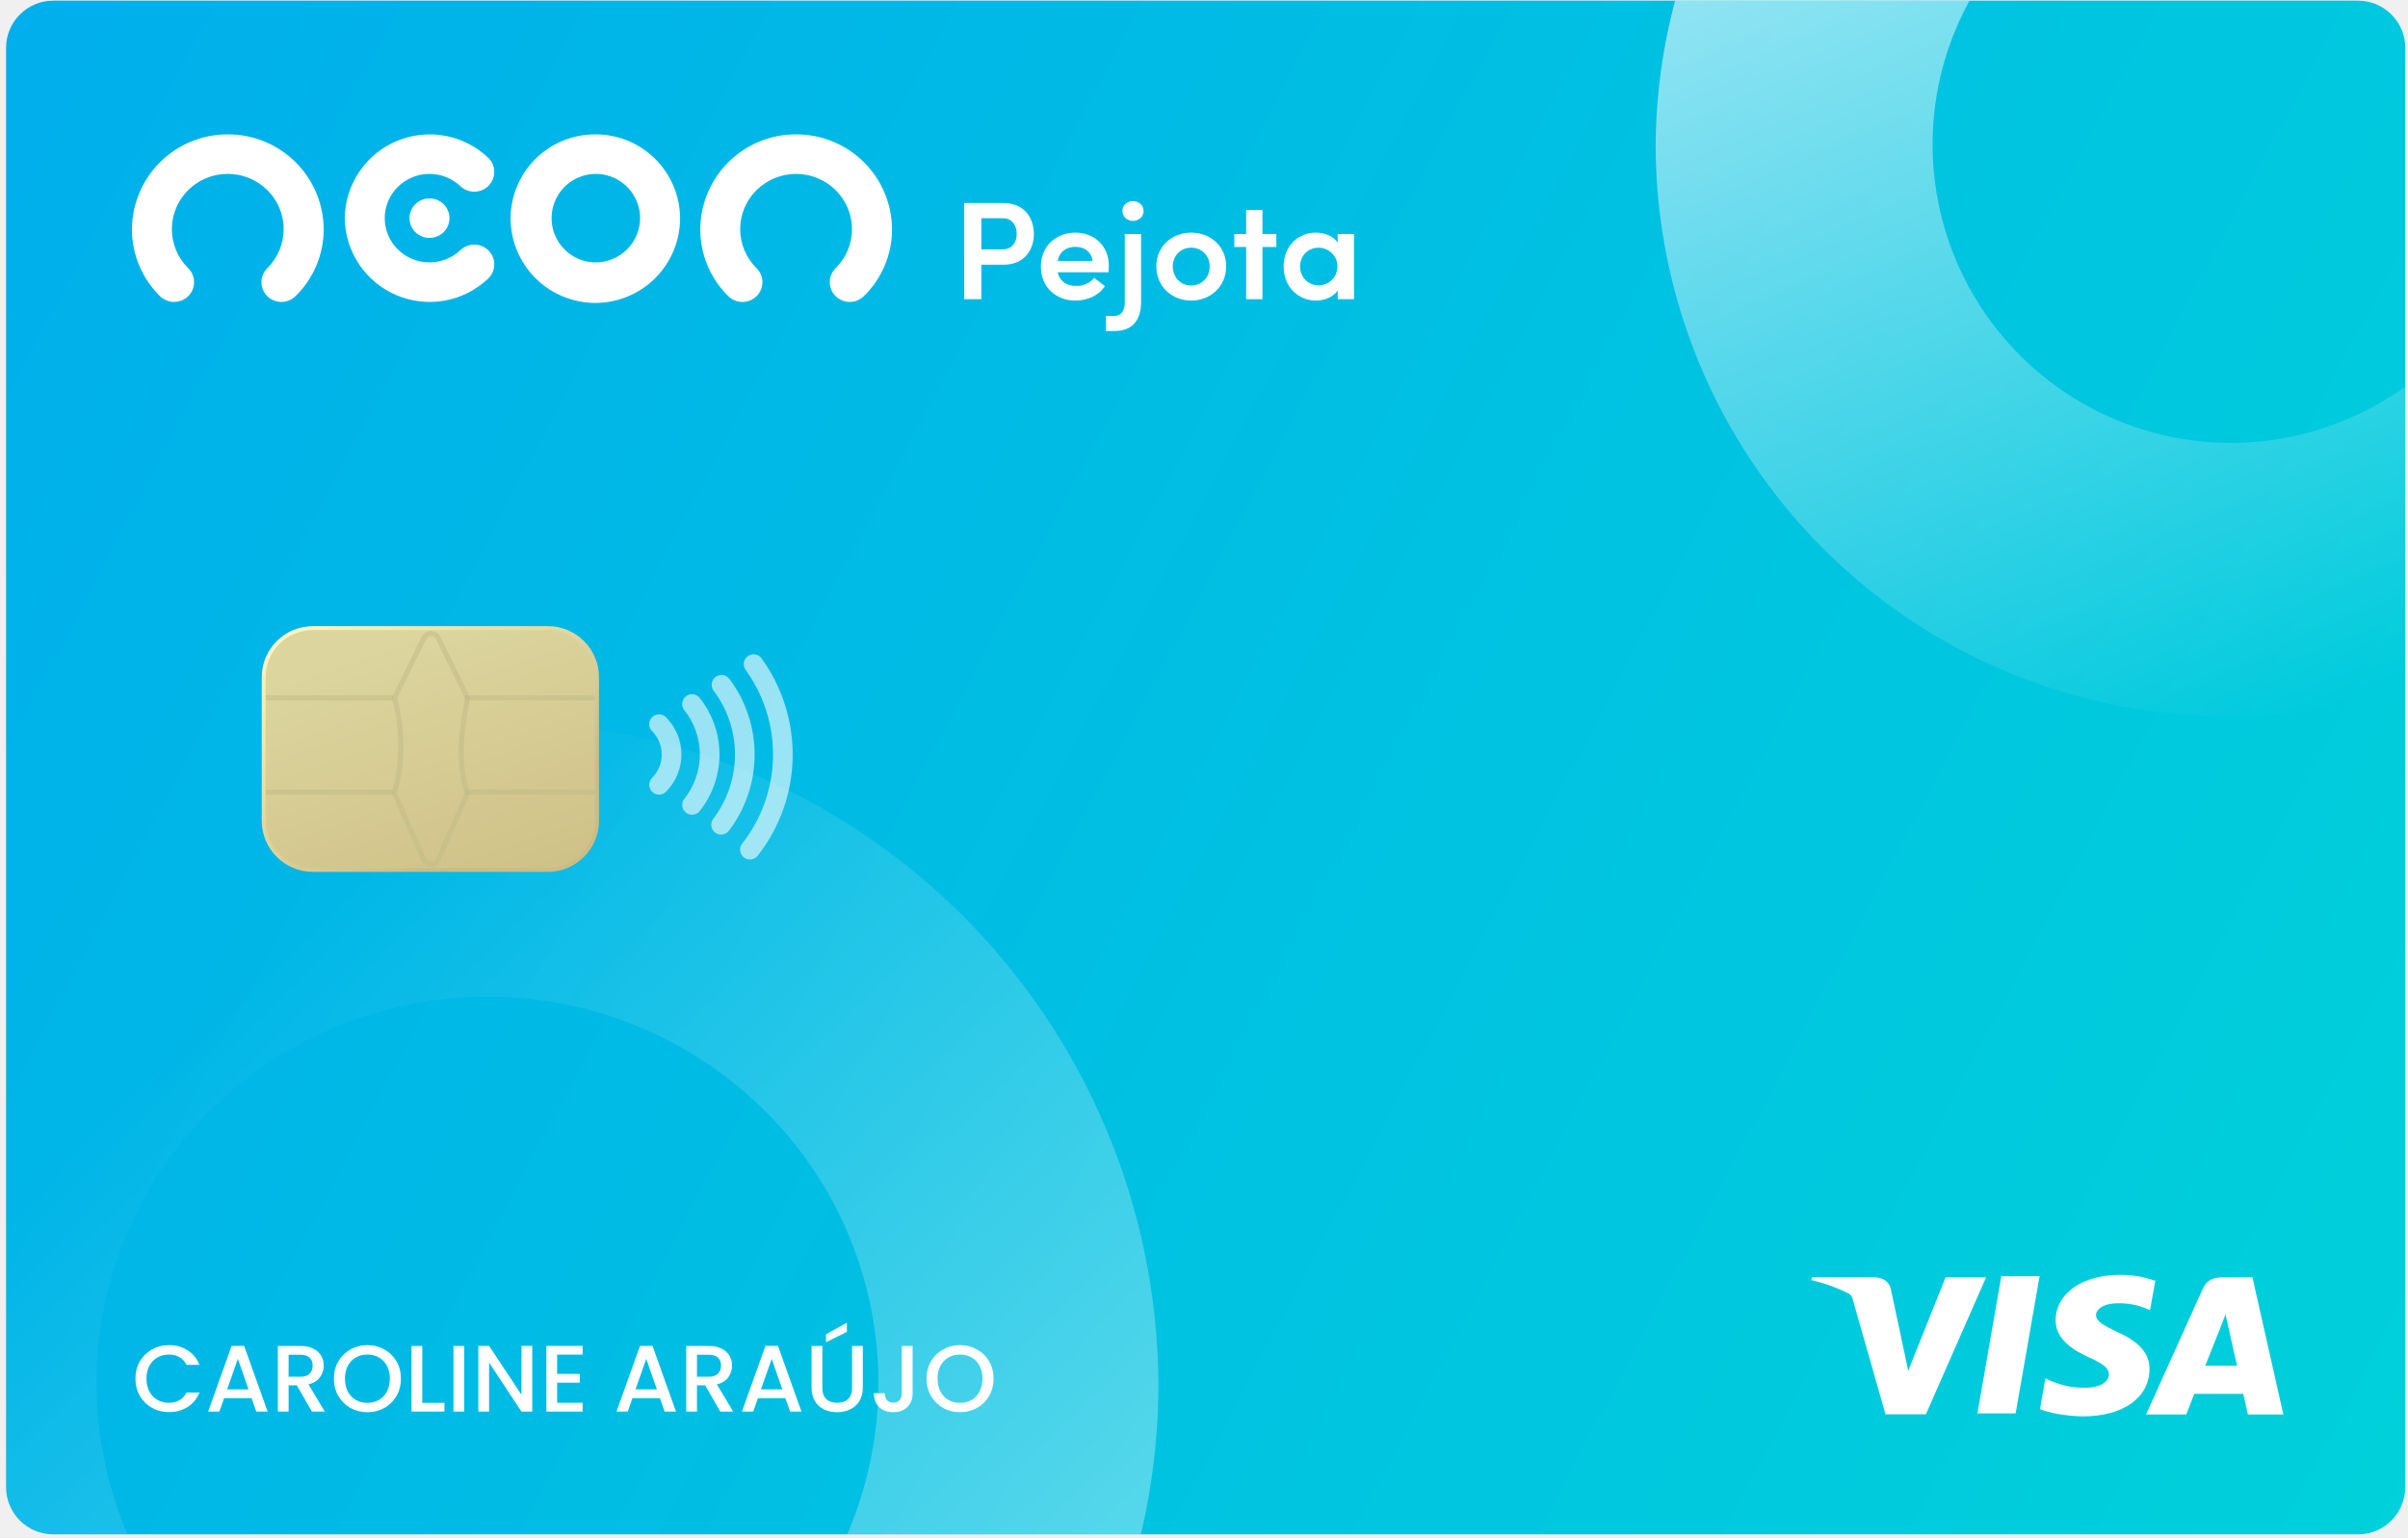
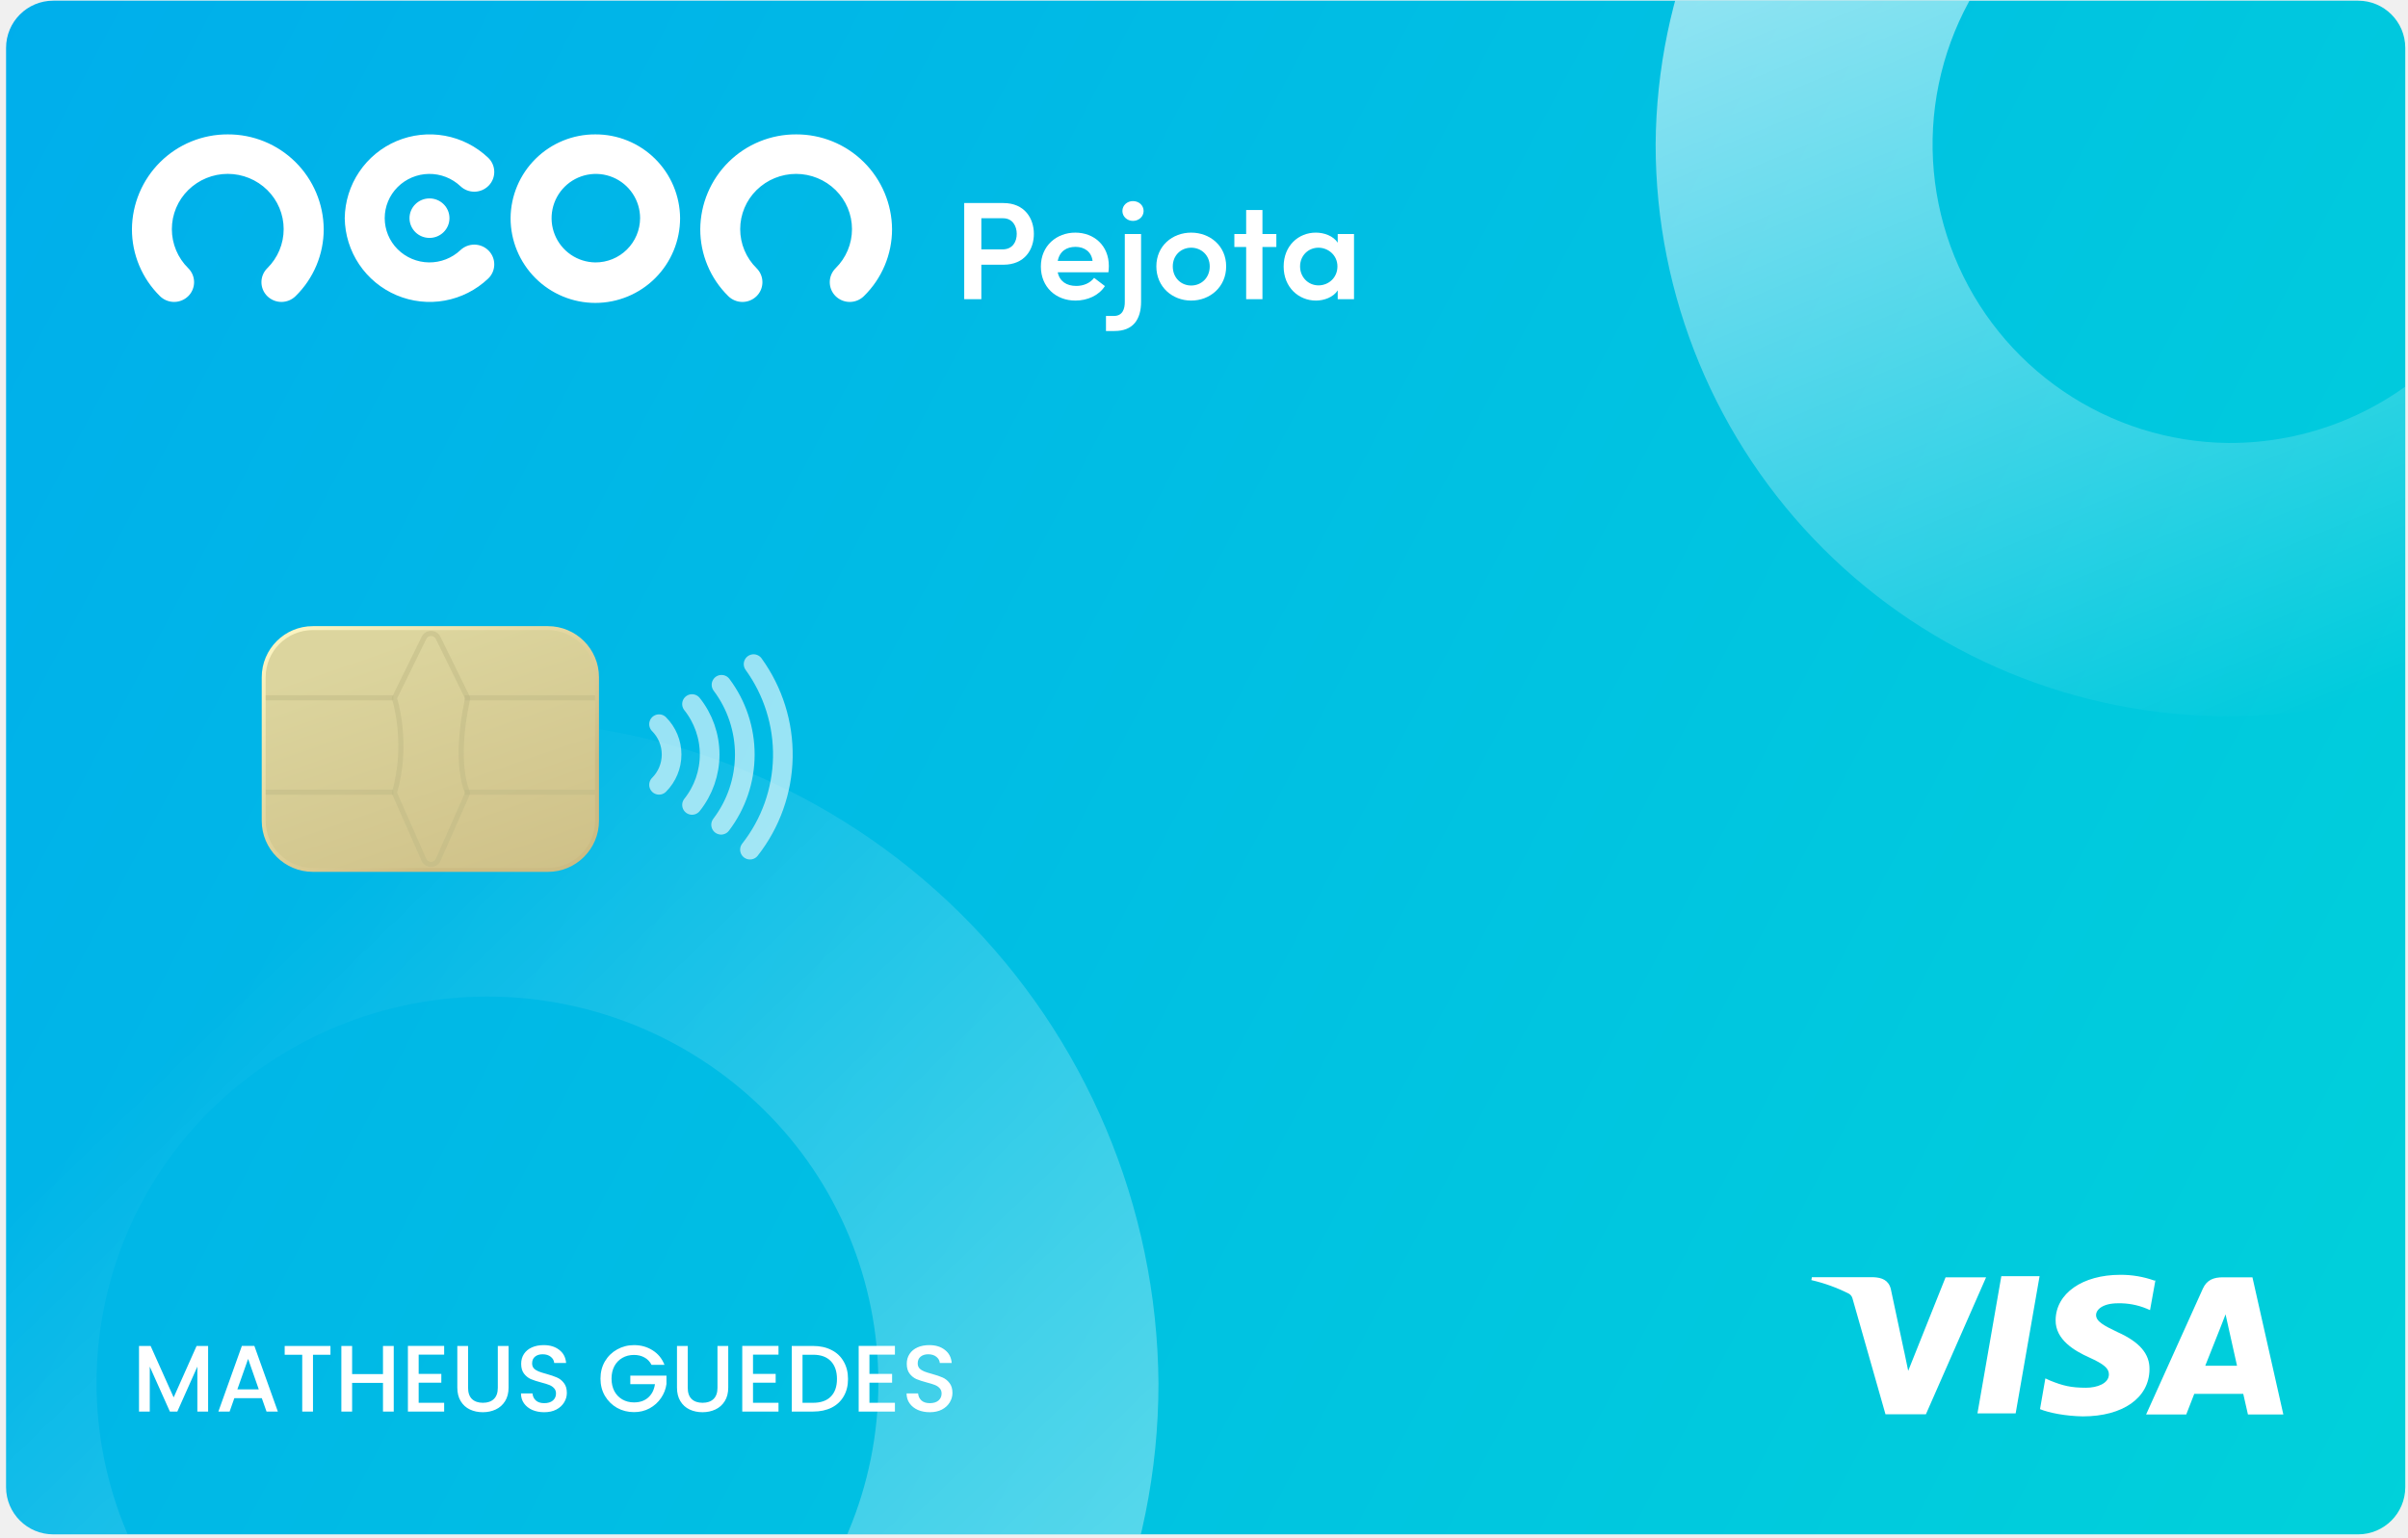
<svg xmlns="http://www.w3.org/2000/svg" width="343" height="219" viewBox="0 0 343 219" fill="none">
-   <g clip-path="url(#clip0)">
-     <rect x="0.865" y="0.096" width="341.746" height="218.493" rx="6.723" fill="url(#paint0_linear)" />
-     <path opacity="0.4" d="M69.489 102.62C44.309 102.516 20.114 112.401 2.209 130.109C-15.696 147.817 -25.849 171.904 -26.026 197.088C-26.044 209.511 -23.582 221.812 -18.783 233.27C-13.984 244.728 -6.946 255.113 1.919 263.814C5.673 267.503 10.727 269.571 15.99 269.571C21.254 269.571 26.307 267.503 30.061 263.814C31.909 261.995 33.376 259.827 34.378 257.436C35.379 255.045 35.895 252.479 35.895 249.886C35.895 247.294 35.379 244.728 34.378 242.336C33.376 239.945 31.909 237.778 30.061 235.959C24.896 230.877 20.793 224.818 17.992 218.134C15.192 211.45 13.75 204.276 13.75 197.029C13.75 189.782 15.192 182.607 17.992 175.924C20.793 169.24 24.896 163.18 30.061 158.099C40.562 147.766 54.702 141.975 69.433 141.975C84.163 141.975 98.303 147.766 108.804 158.099C113.97 163.18 118.072 169.24 120.873 175.924C123.673 182.607 125.116 189.782 125.116 197.029C125.116 204.276 123.673 211.45 120.873 218.134C118.072 224.818 113.97 230.877 108.804 235.959C106.957 237.777 105.489 239.944 104.488 242.335C103.486 244.726 102.971 247.292 102.971 249.884C102.971 252.476 103.486 255.042 104.488 257.432C105.489 259.823 106.957 261.99 108.804 263.808C112.558 267.498 117.611 269.565 122.875 269.565C128.139 269.565 133.192 267.498 136.946 263.808C145.833 255.118 152.894 244.739 157.714 233.282C162.535 221.824 165.016 209.519 165.015 197.088C164.838 171.902 154.683 147.814 136.776 130.105C118.869 112.396 94.671 102.513 69.489 102.62Z" fill="url(#paint1_linear)" />
-     <path d="M317.384 -59.958C295.886 -60.056 275.226 -51.633 259.937 -36.535C244.648 -21.438 235.979 -0.899 235.831 20.575C235.831 42.18 244.423 62.901 259.717 78.178C275.011 93.455 295.755 102.037 317.384 102.037C339.013 102.037 359.756 93.455 375.051 78.178C390.345 62.901 398.937 42.18 398.937 20.575C398.789 -0.899 390.12 -21.438 374.831 -36.535C359.542 -51.633 338.882 -60.056 317.384 -59.958ZM317.384 63.109C308.982 63.014 300.796 60.438 293.857 55.706C286.917 50.974 281.534 44.297 278.385 36.516C275.236 28.734 274.461 20.196 276.159 11.976C277.857 3.757 281.952 -3.778 287.927 -9.679C293.902 -15.579 301.491 -19.583 309.739 -21.185C317.987 -22.787 326.525 -21.916 334.279 -18.682C342.032 -15.447 348.655 -9.994 353.312 -3.009C357.97 3.977 360.455 12.182 360.455 20.575C360.423 26.193 359.283 31.75 357.101 36.927C354.919 42.105 351.738 46.803 347.738 50.753C343.739 54.703 339 57.827 333.792 59.947C328.583 62.067 323.008 63.142 317.384 63.109Z" fill="url(#paint2_linear)" />
+   <g clip-path="url(#clip0_207_174)">
+     <rect x="0.865" y="0.096" width="341.746" height="218.493" rx="6.723" fill="url(#paint0_linear_207_174)" />
+     <path opacity="0.4" d="M69.489 102.62C44.309 102.516 20.114 112.401 2.209 130.109C-15.696 147.817 -25.849 171.904 -26.026 197.088C-26.044 209.511 -23.582 221.812 -18.783 233.27C-13.984 244.728 -6.946 255.113 1.919 263.814C5.673 267.503 10.727 269.571 15.99 269.571C21.254 269.571 26.307 267.503 30.061 263.814C31.909 261.995 33.376 259.827 34.378 257.436C35.379 255.045 35.895 252.479 35.895 249.886C35.895 247.294 35.379 244.728 34.378 242.336C33.376 239.945 31.909 237.778 30.061 235.959C24.896 230.877 20.793 224.818 17.992 218.134C15.192 211.45 13.75 204.276 13.75 197.029C13.75 189.782 15.192 182.607 17.992 175.924C20.793 169.24 24.896 163.18 30.061 158.099C40.562 147.766 54.702 141.975 69.433 141.975C84.163 141.975 98.303 147.766 108.804 158.099C113.97 163.18 118.072 169.24 120.873 175.924C123.673 182.607 125.116 189.782 125.116 197.029C125.116 204.276 123.673 211.45 120.873 218.134C118.072 224.818 113.97 230.877 108.804 235.959C106.957 237.777 105.489 239.944 104.488 242.335C103.486 244.726 102.971 247.292 102.971 249.884C102.971 252.476 103.486 255.042 104.488 257.432C105.489 259.823 106.957 261.99 108.804 263.808C112.558 267.498 117.611 269.565 122.875 269.565C128.139 269.565 133.192 267.498 136.946 263.808C145.833 255.118 152.894 244.739 157.714 233.282C162.535 221.824 165.016 209.519 165.015 197.088C164.838 171.902 154.683 147.814 136.776 130.105C118.869 112.396 94.671 102.513 69.489 102.62Z" fill="url(#paint1_linear_207_174)" />
+     <path d="M317.384 -59.958C295.886 -60.056 275.226 -51.633 259.937 -36.535C244.648 -21.438 235.979 -0.899 235.831 20.575C235.831 42.18 244.423 62.901 259.717 78.178C275.011 93.455 295.755 102.037 317.384 102.037C339.013 102.037 359.756 93.455 375.051 78.178C390.345 62.901 398.937 42.18 398.937 20.575C398.789 -0.899 390.12 -21.438 374.831 -36.535C359.542 -51.633 338.882 -60.056 317.384 -59.958ZM317.384 63.109C308.982 63.014 300.796 60.438 293.857 55.706C286.917 50.974 281.534 44.297 278.385 36.516C275.236 28.734 274.461 20.196 276.159 11.976C277.857 3.757 281.952 -3.778 287.927 -9.679C293.902 -15.579 301.491 -19.583 309.739 -21.185C317.987 -22.787 326.525 -21.916 334.279 -18.682C342.032 -15.447 348.655 -9.994 353.312 -3.009C357.97 3.977 360.455 12.182 360.455 20.575C360.423 26.193 359.283 31.75 357.101 36.927C354.919 42.105 351.738 46.803 347.738 50.753C343.739 54.703 339 57.827 333.792 59.947C328.583 62.067 323.008 63.142 317.384 63.109Z" fill="url(#paint2_linear_207_174)" />
    <g opacity="0.6">
      <path d="M93.875 111.805C95.02 110.66 95.664 109.107 95.664 107.487C95.664 105.868 95.02 104.315 93.875 103.169" stroke="white" stroke-width="2.801" stroke-linecap="round" stroke-linejoin="round" />
      <path d="M98.574 114.671C100.201 112.63 101.086 110.096 101.086 107.486C101.085 104.876 100.199 102.343 98.572 100.301" stroke="white" stroke-width="2.801" stroke-linecap="round" stroke-linejoin="round" />
      <path d="M102.716 117.497C104.895 114.632 106.08 111.135 106.091 107.535C106.101 103.936 104.937 100.432 102.774 97.555" stroke="white" stroke-width="2.801" stroke-linecap="round" stroke-linejoin="round" />
      <path d="M107.342 94.613C110.138 98.477 111.601 103.146 111.508 107.914C111.416 112.683 109.773 117.291 106.828 121.043" stroke="white" stroke-width="2.801" stroke-linecap="round" stroke-linejoin="round" />
    </g>
-     <rect x="37.561" y="89.482" width="47.48" height="34.447" rx="7.003" fill="url(#paint3_linear)" stroke="url(#paint4_linear)" stroke-width="0.56" />
-     <mask id="mask0" mask-type="alpha" maskUnits="userSpaceOnUse" x="37" y="89" width="48" height="35">
+     <rect x="37.561" y="89.482" width="47.48" height="34.447" rx="7.003" fill="url(#paint3_linear_207_174)" stroke="url(#paint4_linear_207_174)" stroke-width="0.56" />
+     <mask id="mask0_207_174" style="mask-type:alpha" maskUnits="userSpaceOnUse" x="37" y="89" width="48" height="35">
      <rect x="38.121" y="90.042" width="46.36" height="33.326" rx="6.443" fill="#DCD59E" stroke="black" stroke-width="0.56" />
    </mask>
-     <g mask="url(#mask0)">
+     <g mask="url(#mask0_207_174)">
      <path opacity="0.5" fill-rule="evenodd" clip-rule="evenodd" d="M62.406 90.872C61.996 90.037 60.805 90.037 60.394 90.872L56.178 99.459C56.178 99.459 58.267 105.767 56.178 112.962L60.375 122.473C60.768 123.363 62.032 123.363 62.425 122.473L66.622 112.962C66.622 112.962 64.533 109.052 66.622 99.459L62.406 90.872Z" stroke="#BFB985" stroke-width="0.728" stroke-linejoin="bevel" />
      <path opacity="0.5" d="M37.379 99.413H56.046" stroke="#BFB985" stroke-width="0.728" stroke-linejoin="bevel" />
      <path opacity="0.5" d="M66.179 99.413H85.378" stroke="#BFB985" stroke-width="0.728" stroke-linejoin="bevel" />
      <path opacity="0.5" d="M37.379 112.858H56.046" stroke="#BFB985" stroke-width="0.728" stroke-linejoin="bevel" />
      <path opacity="0.5" d="M66.179 112.858H85.378" stroke="#BFB985" stroke-width="0.728" stroke-linejoin="bevel" />
    </g>
-     <path fill-rule="evenodd" clip-rule="evenodd" d="M69.613 26.443C69.871 26.177 70.074 25.863 70.21 25.518C70.346 25.173 70.411 24.805 70.403 24.434C70.395 24.064 70.314 23.698 70.163 23.36C70.012 23.021 69.796 22.716 69.526 22.462C67.819 20.844 65.678 19.759 63.365 19.339C61.051 18.919 58.665 19.182 56.499 20.096C54.332 21.01 52.479 22.536 51.166 24.487C49.853 26.437 49.137 28.728 49.105 31.08C49.137 33.431 49.853 35.722 51.166 37.673C52.479 39.623 54.332 41.149 56.499 42.063C58.665 42.978 61.051 43.241 63.365 42.821C65.678 42.4 67.819 41.315 69.526 39.697C69.796 39.443 70.012 39.138 70.163 38.799C70.314 38.461 70.395 38.096 70.403 37.725C70.411 37.355 70.346 36.986 70.21 36.641C70.074 36.297 69.871 35.982 69.613 35.717C69.087 35.177 68.371 34.866 67.618 34.85C66.865 34.834 66.136 35.115 65.588 35.631C64.373 36.778 62.758 37.407 61.087 37.384C59.416 37.36 57.819 36.687 56.636 35.506C56.054 34.926 55.592 34.236 55.277 33.476C54.962 32.716 54.799 31.902 54.799 31.08C54.799 30.257 54.962 29.443 55.277 28.683C55.592 27.924 56.054 27.234 56.636 26.653C57.819 25.472 59.416 24.799 61.087 24.776C62.758 24.753 64.373 25.381 65.588 26.528C66.136 27.045 66.865 27.325 67.618 27.309C68.371 27.293 69.087 26.981 69.613 26.442V26.443ZM22.831 23.076C25.391 20.544 28.851 19.131 32.452 19.146C36.053 19.131 39.513 20.544 42.074 23.076C44.634 25.608 46.086 29.051 46.112 32.652C46.112 34.429 45.757 36.188 45.067 37.827C44.378 39.465 43.368 40.948 42.098 42.191C41.561 42.718 40.838 43.014 40.086 43.014C39.333 43.014 38.61 42.718 38.073 42.191C37.809 41.931 37.599 41.621 37.456 41.279C37.313 40.937 37.239 40.57 37.239 40.199C37.239 39.829 37.313 39.462 37.456 39.12C37.599 38.778 37.809 38.468 38.073 38.208C38.812 37.482 39.399 36.615 39.8 35.66C40.2 34.704 40.406 33.678 40.406 32.642C40.406 31.605 40.2 30.58 39.8 29.624C39.399 28.668 38.812 27.802 38.073 27.075C36.572 25.598 34.55 24.77 32.443 24.77C30.337 24.77 28.314 25.598 26.813 27.075C26.074 27.802 25.487 28.668 25.087 29.624C24.686 30.58 24.48 31.605 24.48 32.642C24.48 33.678 24.686 34.704 25.087 35.66C25.487 36.615 26.074 37.482 26.813 38.208C27.077 38.468 27.287 38.778 27.43 39.12C27.573 39.462 27.647 39.829 27.647 40.199C27.647 40.57 27.573 40.937 27.43 41.279C27.287 41.621 27.077 41.931 26.813 42.191C26.276 42.718 25.553 43.014 24.8 43.014C24.048 43.014 23.325 42.718 22.788 42.191C21.521 40.947 20.515 39.462 19.829 37.824C19.143 36.186 18.791 34.428 18.793 32.652C18.818 29.051 20.27 25.608 22.831 23.076ZM84.801 19.146C81.618 19.131 78.56 20.38 76.297 22.617C74.033 24.855 72.75 27.899 72.728 31.081C72.728 34.283 74 37.354 76.264 39.618C78.528 41.882 81.599 43.154 84.801 43.154C88.003 43.154 91.074 41.882 93.338 39.618C95.602 37.354 96.874 34.283 96.874 31.081C96.852 27.899 95.569 24.855 93.305 22.617C91.042 20.38 87.984 19.131 84.801 19.146ZM84.801 37.385C83.557 37.371 82.345 36.989 81.318 36.288C80.291 35.587 79.494 34.597 79.028 33.444C78.561 32.291 78.447 31.025 78.698 29.807C78.949 28.589 79.556 27.472 80.44 26.598C81.325 25.723 82.448 25.13 83.669 24.892C84.89 24.655 86.154 24.784 87.302 25.263C88.45 25.743 89.43 26.551 90.12 27.586C90.809 28.621 91.177 29.837 91.177 31.081C91.172 31.914 91.004 32.737 90.681 33.505C90.358 34.272 89.887 34.968 89.294 35.554C88.702 36.139 88.001 36.602 87.23 36.916C86.459 37.23 85.633 37.39 84.801 37.385ZM113.405 19.146C109.804 19.131 106.344 20.544 103.784 23.076C101.223 25.608 99.772 29.052 99.746 32.652C99.744 34.428 100.096 36.187 100.782 37.825C101.468 39.464 102.475 40.948 103.742 42.192C104.279 42.72 105.002 43.016 105.754 43.016C106.507 43.016 107.23 42.72 107.767 42.192C108.031 41.932 108.241 41.623 108.384 41.281C108.527 40.939 108.601 40.572 108.601 40.201C108.601 39.831 108.527 39.464 108.384 39.122C108.241 38.78 108.031 38.47 107.767 38.21C107.028 37.483 106.441 36.617 106.041 35.661C105.64 34.706 105.434 33.68 105.434 32.644C105.434 31.608 105.64 30.582 106.041 29.626C106.441 28.671 107.028 27.805 107.767 27.078C109.268 25.601 111.29 24.773 113.397 24.773C115.503 24.773 117.525 25.601 119.027 27.078C119.765 27.805 120.352 28.671 120.752 29.626C121.153 30.582 121.359 31.608 121.359 32.644C121.359 33.68 121.153 34.706 120.752 35.661C120.352 36.617 119.765 37.483 119.027 38.21C118.762 38.47 118.553 38.78 118.409 39.121C118.266 39.463 118.192 39.83 118.192 40.201C118.192 40.571 118.266 40.938 118.409 41.28C118.553 41.622 118.762 41.932 119.027 42.192C119.564 42.719 120.286 43.015 121.039 43.015C121.791 43.015 122.514 42.719 123.051 42.192C124.322 40.949 125.331 39.465 126.021 37.827C126.71 36.189 127.065 34.43 127.065 32.652C127.039 29.051 125.587 25.608 123.027 23.076C120.466 20.544 117.006 19.131 113.405 19.146ZM64.023 31.065C64.031 32.619 62.764 33.886 61.192 33.895C59.621 33.903 58.339 32.651 58.331 31.096C58.322 29.543 59.589 28.276 61.161 28.267C62.733 28.258 64.014 29.511 64.023 31.065Z" fill="white" />
+     <path fill-rule="evenodd" clip-rule="evenodd" d="M69.613 26.443C69.871 26.177 70.074 25.863 70.21 25.518C70.346 25.173 70.411 24.805 70.403 24.434C70.395 24.064 70.314 23.699 70.163 23.36C70.012 23.021 69.796 22.716 69.526 22.462C67.819 20.844 65.678 19.759 63.365 19.339C61.051 18.919 58.665 19.182 56.499 20.096C54.332 21.01 52.479 22.536 51.166 24.487C49.853 26.437 49.137 28.728 49.105 31.08C49.137 33.431 49.853 35.722 51.166 37.673C52.479 39.623 54.332 41.149 56.499 42.063C58.665 42.978 61.051 43.241 63.365 42.821C65.678 42.4 67.819 41.315 69.526 39.697C69.796 39.443 70.012 39.138 70.163 38.8C70.314 38.461 70.395 38.096 70.403 37.725C70.411 37.355 70.346 36.986 70.21 36.641C70.074 36.297 69.871 35.982 69.613 35.717C69.087 35.177 68.371 34.866 67.618 34.85C66.865 34.834 66.136 35.115 65.588 35.631C64.373 36.778 62.758 37.407 61.087 37.384C59.416 37.36 57.819 36.687 56.636 35.506C56.054 34.926 55.592 34.236 55.277 33.476C54.962 32.716 54.799 31.902 54.799 31.08C54.799 30.257 54.962 29.443 55.277 28.683C55.592 27.924 56.054 27.234 56.636 26.653C57.819 25.472 59.416 24.799 61.087 24.776C62.758 24.753 64.373 25.381 65.588 26.528C66.136 27.045 66.865 27.325 67.618 27.309C68.371 27.293 69.087 26.982 69.613 26.442V26.443ZM22.831 23.076C25.392 20.544 28.851 19.131 32.452 19.146C36.053 19.131 39.513 20.544 42.074 23.076C44.634 25.608 46.086 29.051 46.112 32.652C46.112 34.429 45.757 36.189 45.067 37.827C44.378 39.465 43.368 40.948 42.098 42.191C41.561 42.718 40.838 43.014 40.086 43.014C39.333 43.014 38.61 42.718 38.074 42.191C37.809 41.931 37.599 41.621 37.456 41.279C37.313 40.937 37.239 40.57 37.239 40.199C37.239 39.829 37.313 39.462 37.456 39.12C37.599 38.778 37.809 38.468 38.074 38.208C38.812 37.482 39.399 36.615 39.8 35.66C40.2 34.704 40.406 33.678 40.406 32.642C40.406 31.606 40.2 30.58 39.8 29.624C39.399 28.668 38.812 27.802 38.074 27.075C36.572 25.598 34.55 24.77 32.443 24.77C30.337 24.77 28.314 25.598 26.813 27.075C26.074 27.802 25.487 28.668 25.087 29.624C24.686 30.58 24.48 31.606 24.48 32.642C24.48 33.678 24.686 34.704 25.087 35.66C25.487 36.615 26.074 37.482 26.813 38.208C27.077 38.468 27.287 38.778 27.43 39.12C27.573 39.462 27.647 39.829 27.647 40.199C27.647 40.57 27.573 40.937 27.43 41.279C27.287 41.621 27.077 41.931 26.813 42.191C26.276 42.718 25.553 43.014 24.8 43.014C24.048 43.014 23.325 42.718 22.788 42.191C21.521 40.947 20.515 39.462 19.829 37.824C19.143 36.187 18.791 34.428 18.793 32.652C18.818 29.051 20.27 25.608 22.831 23.076ZM84.801 19.146C81.618 19.131 78.56 20.38 76.297 22.617C74.033 24.855 72.75 27.899 72.728 31.081C72.728 34.283 74 37.354 76.264 39.618C78.528 41.882 81.599 43.154 84.801 43.154C88.003 43.154 91.074 41.882 93.338 39.618C95.602 37.354 96.874 34.283 96.874 31.081C96.852 27.899 95.569 24.855 93.305 22.617C91.042 20.38 87.984 19.131 84.801 19.146ZM84.801 37.385C83.557 37.371 82.345 36.989 81.318 36.288C80.291 35.587 79.494 34.597 79.028 33.444C78.561 32.291 78.447 31.025 78.698 29.807C78.95 28.589 79.556 27.472 80.44 26.598C81.325 25.723 82.448 25.13 83.669 24.892C84.89 24.655 86.154 24.784 87.302 25.263C88.45 25.743 89.43 26.551 90.12 27.586C90.809 28.621 91.177 29.837 91.177 31.081C91.172 31.914 91.004 32.737 90.681 33.505C90.358 34.272 89.887 34.968 89.295 35.554C88.703 36.139 88.001 36.602 87.23 36.916C86.459 37.23 85.633 37.39 84.801 37.385ZM113.405 19.146C109.804 19.131 106.344 20.544 103.784 23.076C101.223 25.608 99.772 29.052 99.746 32.652C99.744 34.429 100.096 36.187 100.782 37.825C101.468 39.464 102.475 40.948 103.742 42.192C104.279 42.72 105.002 43.016 105.755 43.016C106.507 43.016 107.23 42.72 107.767 42.192C108.031 41.932 108.241 41.623 108.384 41.281C108.527 40.939 108.601 40.572 108.601 40.201C108.601 39.831 108.527 39.464 108.384 39.122C108.241 38.78 108.031 38.47 107.767 38.21C107.028 37.483 106.441 36.617 106.041 35.661C105.64 34.706 105.434 33.68 105.434 32.644C105.434 31.608 105.64 30.582 106.041 29.627C106.441 28.671 107.028 27.805 107.767 27.078C109.268 25.601 111.29 24.773 113.397 24.773C115.503 24.773 117.525 25.601 119.027 27.078C119.765 27.805 120.352 28.671 120.753 29.627C121.153 30.582 121.359 31.608 121.359 32.644C121.359 33.68 121.153 34.706 120.753 35.661C120.352 36.617 119.765 37.483 119.027 38.21C118.763 38.47 118.553 38.78 118.409 39.122C118.266 39.463 118.193 39.83 118.193 40.201C118.193 40.571 118.266 40.938 118.409 41.28C118.553 41.622 118.763 41.932 119.027 42.192C119.564 42.719 120.286 43.015 121.039 43.015C121.792 43.015 122.514 42.719 123.051 42.192C124.322 40.949 125.331 39.465 126.021 37.827C126.71 36.189 127.065 34.43 127.065 32.652C127.039 29.052 125.587 25.608 123.027 23.076C120.466 20.544 117.006 19.131 113.405 19.146ZM64.023 31.065C64.031 32.619 62.764 33.886 61.192 33.895C59.621 33.903 58.34 32.651 58.331 31.096C58.322 29.543 59.59 28.276 61.161 28.267C62.733 28.258 64.014 29.511 64.023 31.065Z" fill="white" />
    <path d="M142.926 28.926H137.344V42.623H139.785V37.713H142.926C145.967 37.713 147.267 35.546 147.267 33.32C147.267 31.133 145.967 28.926 142.926 28.926ZM142.806 35.526H139.785V31.093H142.866C144.266 31.093 144.827 32.246 144.827 33.32C144.827 34.433 144.246 35.526 142.806 35.526Z" fill="white" />
    <path d="M157.946 37.892C157.946 34.99 155.845 33.141 153.164 33.141C150.503 33.141 148.263 35.01 148.263 37.972C148.263 40.874 150.383 42.822 153.184 42.822C154.885 42.822 156.525 42.107 157.386 40.755L155.845 39.582C155.285 40.337 154.325 40.735 153.304 40.735C151.924 40.735 150.924 40.079 150.664 38.787H157.886C157.926 38.449 157.946 38.151 157.946 37.892ZM150.664 37.176C150.944 35.765 151.944 35.169 153.204 35.169C154.505 35.169 155.485 35.904 155.625 37.176H150.664Z" fill="white" />
    <path d="M161.378 31.471C162.218 31.471 162.898 30.855 162.898 30.059C162.898 29.244 162.218 28.648 161.378 28.648C160.558 28.648 159.877 29.244 159.877 30.059C159.877 30.855 160.558 31.471 161.378 31.471ZM157.537 47.156H158.757C161.378 47.156 162.538 45.546 162.538 42.961V33.34L160.218 33.34V42.961C160.238 44.015 159.897 45.009 158.677 45.009H157.537V47.156Z" fill="white" />
    <path d="M169.675 42.822C172.336 42.822 174.657 40.894 174.657 37.952C174.657 35.01 172.336 33.141 169.675 33.141C167.014 33.141 164.713 35.01 164.713 37.952C164.713 40.894 167.014 42.822 169.675 42.822ZM169.675 40.675C168.235 40.675 167.054 39.582 167.054 37.952C167.054 36.361 168.235 35.288 169.675 35.288C171.115 35.288 172.316 36.361 172.316 37.952C172.316 39.582 171.115 40.675 169.675 40.675Z" fill="white" />
    <path d="M181.806 33.34H179.825V29.92H177.505V33.34H175.824V35.188H177.505V42.623H179.825V35.188H181.806V33.34Z" fill="white" />
    <path d="M190.547 33.34V34.572C189.907 33.598 188.607 33.141 187.426 33.141C184.965 33.141 182.845 34.99 182.845 37.972C182.845 40.934 184.985 42.822 187.446 42.822C188.587 42.822 189.907 42.365 190.547 41.371V42.623H192.868V33.34H190.547ZM187.806 40.655C186.366 40.655 185.185 39.502 185.185 37.952C185.185 36.401 186.366 35.288 187.806 35.288C189.147 35.288 190.507 36.322 190.507 37.952C190.507 39.582 189.227 40.655 187.806 40.655Z" fill="white" />
    <path d="M306.886 182.439C305.324 181.882 303.673 181.602 302.01 181.614C296.632 181.614 292.834 184.265 292.807 188.072C292.774 190.869 295.506 192.445 297.573 193.379C299.694 194.34 300.403 194.945 300.396 195.804C300.383 197.11 298.703 197.702 297.14 197.702C294.992 197.702 293.819 197.409 292.014 196.676L291.345 196.37L290.583 200.752C291.89 201.285 294.246 201.742 296.679 201.782C302.396 201.782 306.134 199.146 306.177 195.096C306.224 192.862 304.746 191.175 301.633 189.78C299.741 188.875 298.568 188.269 298.568 187.351C298.568 186.539 299.573 185.67 301.674 185.67C303.072 185.637 304.461 185.894 305.75 186.424L306.255 186.644L307.018 182.41L306.886 182.439ZM320.841 181.969H316.64C315.332 181.969 314.348 182.321 313.776 183.591L305.697 201.509H311.414L312.556 198.571L319.534 198.577C319.698 199.265 320.202 201.509 320.202 201.509H325.244L320.841 181.969ZM285.074 181.804H290.522L287.114 201.354H281.673L285.074 181.798V181.804ZM271.244 192.579L271.808 195.294L277.132 181.969H282.903L274.329 201.482H268.572L263.867 184.96C263.79 184.687 263.611 184.453 263.366 184.305C261.67 183.447 259.873 182.796 258.015 182.367L258.089 181.956H266.858C268.048 182.002 269.005 182.367 269.325 183.611L271.24 192.589V192.579H271.244ZM314.119 194.573L316.29 189.105C316.263 189.164 316.737 187.977 317.013 187.243L317.386 188.931L318.646 194.57H314.116V194.573H314.119Z" fill="white" />
-     <path d="M19.291 196.403C19.291 195.488 19.501 194.668 19.922 193.942C20.353 193.216 20.931 192.651 21.657 192.248C22.392 191.836 23.194 191.629 24.064 191.629C25.059 191.629 25.942 191.876 26.712 192.369C27.492 192.853 28.057 193.543 28.407 194.44H26.565C26.323 193.947 25.986 193.579 25.556 193.337C25.126 193.095 24.628 192.974 24.064 192.974C23.445 192.974 22.894 193.113 22.41 193.391C21.926 193.669 21.545 194.068 21.267 194.587C20.998 195.107 20.864 195.712 20.864 196.403C20.864 197.093 20.998 197.698 21.267 198.218C21.545 198.738 21.926 199.141 22.41 199.428C22.894 199.706 23.445 199.845 24.064 199.845C24.628 199.845 25.126 199.724 25.556 199.482C25.986 199.24 26.323 198.872 26.565 198.379H28.407C28.057 199.276 27.492 199.966 26.712 200.45C25.942 200.934 25.059 201.176 24.064 201.176C23.185 201.176 22.383 200.974 21.657 200.571C20.931 200.158 20.353 199.589 19.922 198.863C19.501 198.137 19.291 197.317 19.291 196.403ZM35.835 199.186H31.922L31.25 201.095H29.65L32.998 191.737H34.772L38.12 201.095H36.507L35.835 199.186ZM35.404 197.935L33.885 193.592L32.352 197.935H35.404ZM44.43 201.095L42.279 197.357H41.109V201.095H39.576V191.75H42.803C43.52 191.75 44.125 191.876 44.618 192.127C45.12 192.378 45.492 192.714 45.734 193.135C45.985 193.557 46.111 194.027 46.111 194.547C46.111 195.157 45.931 195.712 45.573 196.214C45.223 196.707 44.681 197.044 43.946 197.223L46.259 201.095H44.43ZM41.109 196.134H42.803C43.377 196.134 43.807 195.99 44.094 195.703C44.39 195.417 44.538 195.031 44.538 194.547C44.538 194.063 44.394 193.687 44.107 193.418C43.821 193.14 43.386 193.001 42.803 193.001H41.109V196.134ZM52.334 201.189C51.464 201.189 50.662 200.988 49.927 200.584C49.201 200.172 48.623 199.603 48.193 198.877C47.771 198.142 47.561 197.317 47.561 196.403C47.561 195.488 47.771 194.668 48.193 193.942C48.623 193.216 49.201 192.651 49.927 192.248C50.662 191.836 51.464 191.629 52.334 191.629C53.212 191.629 54.015 191.836 54.741 192.248C55.476 192.651 56.054 193.216 56.475 193.942C56.897 194.668 57.107 195.488 57.107 196.403C57.107 197.317 56.897 198.142 56.475 198.877C56.054 199.603 55.476 200.172 54.741 200.584C54.015 200.988 53.212 201.189 52.334 201.189ZM52.334 199.858C52.952 199.858 53.504 199.719 53.988 199.441C54.472 199.155 54.848 198.751 55.117 198.231C55.395 197.702 55.534 197.093 55.534 196.403C55.534 195.712 55.395 195.107 55.117 194.587C54.848 194.068 54.472 193.669 53.988 193.391C53.504 193.113 52.952 192.974 52.334 192.974C51.715 192.974 51.164 193.113 50.68 193.391C50.196 193.669 49.815 194.068 49.537 194.587C49.268 195.107 49.134 195.712 49.134 196.403C49.134 197.093 49.268 197.702 49.537 198.231C49.815 198.751 50.196 199.155 50.68 199.441C51.164 199.719 51.715 199.858 52.334 199.858ZM60.148 199.858H63.308V201.095H58.615V191.75H60.148V199.858ZM66.123 191.75V201.095H64.59V191.75H66.123ZM75.813 201.095H74.28L69.668 194.117V201.095H68.135V191.737H69.668L74.28 198.702V191.737H75.813V201.095ZM79.358 192.987V195.73H82.585V196.981H79.358V199.845H82.989V201.095H77.826V191.737H82.989V192.987H79.358ZM94.003 199.186H90.091L89.418 201.095H87.818L91.166 191.737H92.941L96.289 201.095H94.675L94.003 199.186ZM93.573 197.935L92.053 193.592L90.521 197.935H93.573ZM102.599 201.095L100.447 197.357H99.278V201.095H97.745V191.75H100.972C101.689 191.75 102.294 191.876 102.787 192.127C103.289 192.378 103.661 192.714 103.903 193.135C104.154 193.557 104.279 194.027 104.279 194.547C104.279 195.157 104.1 195.712 103.741 196.214C103.392 196.707 102.85 197.044 102.115 197.223L104.427 201.095H102.599ZM99.278 196.134H100.972C101.545 196.134 101.976 195.99 102.262 195.703C102.558 195.417 102.706 195.031 102.706 194.547C102.706 194.063 102.563 193.687 102.276 193.418C101.989 193.14 101.554 193.001 100.972 193.001H99.278V196.134ZM111.874 199.186H107.961L107.289 201.095H105.689L109.037 191.737L110.812 191.737L114.16 201.095L112.546 201.095L111.874 199.186ZM111.444 197.935L109.924 193.592L108.391 197.935H111.444ZM117.135 191.75V197.707C117.135 198.415 117.319 198.948 117.686 199.307C118.063 199.665 118.582 199.845 119.246 199.845C119.918 199.845 120.438 199.665 120.805 199.307C121.182 198.948 121.37 198.415 121.37 197.707V191.75H122.903V197.68C122.903 198.442 122.737 199.087 122.406 199.616C122.074 200.145 121.63 200.539 121.074 200.799C120.519 201.059 119.905 201.189 119.232 201.189C118.56 201.189 117.946 201.059 117.39 200.799C116.843 200.539 116.409 200.145 116.086 199.616C115.763 199.087 115.602 198.442 115.602 197.68V191.75H117.135ZM120.631 189.747L117.659 191.213V190.083L120.631 188.443V189.747ZM129.995 191.75V198.487C129.995 199.32 129.739 199.979 129.228 200.463C128.726 200.947 128.063 201.189 127.238 201.189C126.414 201.189 125.746 200.947 125.235 200.463C124.733 199.979 124.482 199.32 124.482 198.487H126.028C126.037 198.899 126.14 199.226 126.337 199.468C126.544 199.71 126.844 199.831 127.238 199.831C127.633 199.831 127.933 199.71 128.139 199.468C128.345 199.217 128.448 198.89 128.448 198.487V191.75H129.995ZM136.751 201.189C135.881 201.189 135.079 200.988 134.344 200.584C133.618 200.172 133.04 199.603 132.609 198.877C132.188 198.142 131.977 197.317 131.977 196.403C131.977 195.488 132.188 194.668 132.609 193.942C133.04 193.216 133.618 192.651 134.344 192.248C135.079 191.836 135.881 191.629 136.751 191.629C137.629 191.629 138.431 191.836 139.157 192.248C139.892 192.651 140.471 193.216 140.892 193.942C141.313 194.668 141.524 195.488 141.524 196.403C141.524 197.317 141.313 198.142 140.892 198.877C140.471 199.603 139.892 200.172 139.157 200.584C138.431 200.988 137.629 201.189 136.751 201.189ZM136.751 199.858C137.369 199.858 137.92 199.719 138.404 199.441C138.888 199.155 139.265 198.751 139.534 198.231C139.812 197.702 139.951 197.093 139.951 196.403C139.951 195.712 139.812 195.107 139.534 194.587C139.265 194.068 138.888 193.669 138.404 193.391C137.92 193.113 137.369 192.974 136.751 192.974C136.132 192.974 135.581 193.113 135.097 193.391C134.613 193.669 134.232 194.068 133.954 194.587C133.685 195.107 133.55 195.712 133.55 196.403C133.55 197.093 133.685 197.702 133.954 198.231C134.232 198.751 134.613 199.155 135.097 199.441C135.581 199.719 136.132 199.858 136.751 199.858Z" fill="white" />
+     <path d="M29.644 191.75V201.095H28.111V194.695L25.26 201.095H24.198L21.334 194.695L21.334 201.095H19.801L19.801 191.75H21.455L24.736 199.078L28.003 191.75H29.644ZM37.292 199.186H33.379L32.707 201.095H31.107L34.455 191.737H36.23L39.578 201.095H37.964L37.292 199.186ZM36.862 197.935L35.343 193.592L33.81 197.935H36.862ZM47.071 191.75V193.001H44.583V201.095H43.05V193.001H40.55V191.75H47.071ZM56.086 191.75V201.095H54.553V197.008H50.156V201.095H48.623V191.75H50.156V195.757H54.553V191.75H56.086ZM59.636 192.987V195.73H62.863V196.981H59.636V199.845H63.267V201.095H58.103V191.737H63.267V192.987H59.636ZM66.674 191.75V197.707C66.674 198.415 66.858 198.948 67.225 199.307C67.602 199.665 68.121 199.845 68.785 199.845C69.457 199.845 69.977 199.665 70.345 199.307C70.721 198.948 70.909 198.415 70.909 197.707V191.75H72.442V197.68C72.442 198.442 72.276 199.087 71.945 199.616C71.613 200.145 71.169 200.539 70.614 200.799C70.058 201.059 69.444 201.189 68.771 201.189C68.099 201.189 67.485 201.059 66.929 200.799C66.383 200.539 65.948 200.145 65.625 199.616C65.302 199.087 65.141 198.442 65.141 197.68V191.75H66.674ZM77.517 201.189C76.889 201.189 76.325 201.082 75.823 200.867C75.321 200.643 74.926 200.329 74.639 199.925C74.353 199.522 74.209 199.051 74.209 198.514H75.85C75.885 198.917 76.042 199.249 76.32 199.509C76.607 199.769 77.006 199.899 77.517 199.899C78.046 199.899 78.458 199.773 78.754 199.522C79.05 199.262 79.198 198.93 79.198 198.527C79.198 198.213 79.103 197.958 78.915 197.761C78.736 197.563 78.507 197.411 78.23 197.304C77.961 197.196 77.584 197.079 77.1 196.954C76.491 196.793 75.993 196.631 75.608 196.47C75.231 196.3 74.908 196.04 74.639 195.69C74.371 195.34 74.236 194.874 74.236 194.292C74.236 193.754 74.371 193.283 74.639 192.88C74.908 192.476 75.285 192.167 75.769 191.952C76.253 191.737 76.813 191.629 77.45 191.629C78.355 191.629 79.095 191.858 79.668 192.315C80.251 192.763 80.574 193.382 80.636 194.171H78.942C78.915 193.83 78.754 193.539 78.458 193.297C78.162 193.055 77.772 192.934 77.288 192.934C76.849 192.934 76.491 193.046 76.213 193.27C75.935 193.494 75.796 193.817 75.796 194.238C75.796 194.525 75.881 194.762 76.051 194.951C76.231 195.13 76.455 195.273 76.724 195.381C76.993 195.488 77.36 195.605 77.826 195.73C78.445 195.901 78.947 196.071 79.332 196.241C79.727 196.412 80.058 196.676 80.327 197.035C80.605 197.384 80.744 197.855 80.744 198.446C80.744 198.921 80.614 199.37 80.354 199.791C80.103 200.212 79.731 200.553 79.238 200.813C78.754 201.064 78.18 201.189 77.517 201.189ZM92.808 194.44C92.567 193.973 92.23 193.624 91.8 193.391C91.37 193.149 90.872 193.028 90.308 193.028C89.689 193.028 89.138 193.167 88.654 193.445C88.17 193.722 87.789 194.117 87.511 194.628C87.242 195.139 87.108 195.73 87.108 196.403C87.108 197.075 87.242 197.671 87.511 198.191C87.789 198.702 88.17 199.096 88.654 199.374C89.138 199.652 89.689 199.791 90.308 199.791C91.141 199.791 91.818 199.558 92.338 199.092C92.858 198.626 93.176 197.994 93.293 197.196H89.783V195.972H94.933V197.169C94.834 197.895 94.574 198.563 94.153 199.172C93.741 199.782 93.198 200.271 92.526 200.638C91.863 200.997 91.123 201.176 90.308 201.176C89.429 201.176 88.627 200.974 87.901 200.571C87.175 200.158 86.597 199.589 86.166 198.863C85.745 198.137 85.534 197.317 85.534 196.403C85.534 195.488 85.745 194.668 86.166 193.942C86.597 193.216 87.175 192.651 87.901 192.248C88.636 191.836 89.438 191.629 90.308 191.629C91.303 191.629 92.186 191.876 92.956 192.369C93.736 192.853 94.301 193.543 94.651 194.44H92.808ZM97.964 191.75V197.707C97.964 198.415 98.148 198.948 98.515 199.307C98.892 199.665 99.412 199.845 100.075 199.845C100.747 199.845 101.267 199.665 101.635 199.307C102.011 198.948 102.2 198.415 102.2 197.707V191.75H103.732V197.68C103.732 198.442 103.567 199.087 103.235 199.616C102.903 200.145 102.459 200.539 101.904 200.799C101.348 201.059 100.734 201.189 100.062 201.189C99.389 201.189 98.775 201.059 98.22 200.799C97.673 200.539 97.238 200.145 96.915 199.616C96.593 199.087 96.431 198.442 96.431 197.68V191.75H97.964ZM107.261 192.987V195.73H110.488V196.981H107.261V199.845H110.891V201.095H105.728V191.737L110.891 191.737V192.987L107.261 192.987ZM115.831 191.75C116.826 191.75 117.696 191.943 118.44 192.329C119.193 192.705 119.771 193.252 120.174 193.969C120.587 194.677 120.793 195.506 120.793 196.456C120.793 197.407 120.587 198.231 120.174 198.93C119.771 199.63 119.193 200.167 118.44 200.544C117.696 200.911 116.826 201.095 115.831 201.095H112.779V191.75H115.831ZM115.831 199.845C116.925 199.845 117.763 199.549 118.346 198.957C118.928 198.366 119.22 197.532 119.22 196.456C119.22 195.372 118.928 194.525 118.346 193.915C117.763 193.306 116.925 193.001 115.831 193.001H114.312V199.845H115.831ZM123.845 192.987V195.73H127.072V196.981H123.845V199.845H127.475V201.095H122.312V191.737H127.475V192.987H123.845ZM132.442 201.189C131.815 201.189 131.25 201.082 130.748 200.867C130.246 200.643 129.852 200.329 129.565 199.925C129.278 199.522 129.135 199.051 129.135 198.514H130.775C130.811 198.917 130.968 199.249 131.246 199.509C131.532 199.769 131.931 199.899 132.442 199.899C132.971 199.899 133.383 199.773 133.679 199.522C133.975 199.262 134.123 198.93 134.123 198.527C134.123 198.213 134.029 197.958 133.841 197.761C133.661 197.563 133.433 197.411 133.155 197.304C132.886 197.196 132.509 197.079 132.025 196.954C131.416 196.793 130.918 196.631 130.533 196.47C130.156 196.3 129.834 196.04 129.565 195.69C129.296 195.34 129.161 194.874 129.161 194.292C129.161 193.754 129.296 193.283 129.565 192.88C129.834 192.476 130.21 192.167 130.694 191.952C131.178 191.737 131.739 191.629 132.375 191.629C133.28 191.629 134.02 191.858 134.594 192.315C135.176 192.763 135.499 193.382 135.562 194.171H133.867C133.841 193.83 133.679 193.539 133.383 193.297C133.088 193.055 132.698 192.934 132.214 192.934C131.774 192.934 131.416 193.046 131.138 193.27C130.86 193.494 130.721 193.817 130.721 194.238C130.721 194.525 130.806 194.762 130.977 194.951C131.156 195.13 131.38 195.273 131.649 195.381C131.918 195.488 132.285 195.605 132.751 195.73C133.37 195.901 133.872 196.071 134.257 196.241C134.652 196.412 134.983 196.676 135.252 197.035C135.53 197.384 135.669 197.855 135.669 198.446C135.669 198.921 135.539 199.37 135.279 199.791C135.028 200.212 134.656 200.553 134.163 200.813C133.679 201.064 133.106 201.189 132.442 201.189Z" fill="white" />
  </g>
  <defs>
-     <linearGradient id="paint0_linear" x1="-143.5" y1="43.03" x2="372.351" y2="315.401" gradientUnits="userSpaceOnUse">
+     <linearGradient id="paint0_linear_207_174" x1="-143.5" y1="43.03" x2="372.351" y2="315.401" gradientUnits="userSpaceOnUse">
      <stop stop-color="#00A5F0" />
      <stop offset="1" stop-color="#00D7D7" />
    </linearGradient>
-     <linearGradient id="paint1_linear" x1="139.254" y1="279.751" x2="18.534" y2="155.014" gradientUnits="userSpaceOnUse">
+     <linearGradient id="paint1_linear_207_174" x1="139.254" y1="279.751" x2="18.534" y2="155.014" gradientUnits="userSpaceOnUse">
      <stop stop-color="white" />
      <stop offset="1" stop-color="white" stop-opacity="0" />
    </linearGradient>
-     <linearGradient id="paint2_linear" x1="274.516" y1="-122.779" x2="361.756" y2="88.721" gradientUnits="userSpaceOnUse">
+     <linearGradient id="paint2_linear_207_174" x1="274.516" y1="-122.779" x2="361.756" y2="88.721" gradientUnits="userSpaceOnUse">
      <stop stop-color="white" />
      <stop offset="1" stop-color="white" stop-opacity="0" />
    </linearGradient>
-     <linearGradient id="paint3_linear" x1="61.301" y1="89.762" x2="77.462" y2="136.526" gradientUnits="userSpaceOnUse">
+     <linearGradient id="paint3_linear_207_174" x1="61.301" y1="89.762" x2="77.462" y2="136.526" gradientUnits="userSpaceOnUse">
      <stop stop-color="#DCD59E" />
      <stop offset="1" stop-color="#CBBB82" />
    </linearGradient>
-     <linearGradient id="paint4_linear" x1="40.969" y1="91.691" x2="61.301" y2="123.649" gradientUnits="userSpaceOnUse">
+     <linearGradient id="paint4_linear_207_174" x1="40.969" y1="91.691" x2="61.301" y2="123.649" gradientUnits="userSpaceOnUse">
      <stop stop-color="#FBF3C0" />
      <stop offset="1" stop-color="#CCBC84" />
    </linearGradient>
-     <clipPath id="clip0">
+     <clipPath id="clip0_207_174">
      <rect x="0.865" y="0.096" width="341.746" height="218.493" rx="6.723" fill="white" />
    </clipPath>
  </defs>
</svg>
